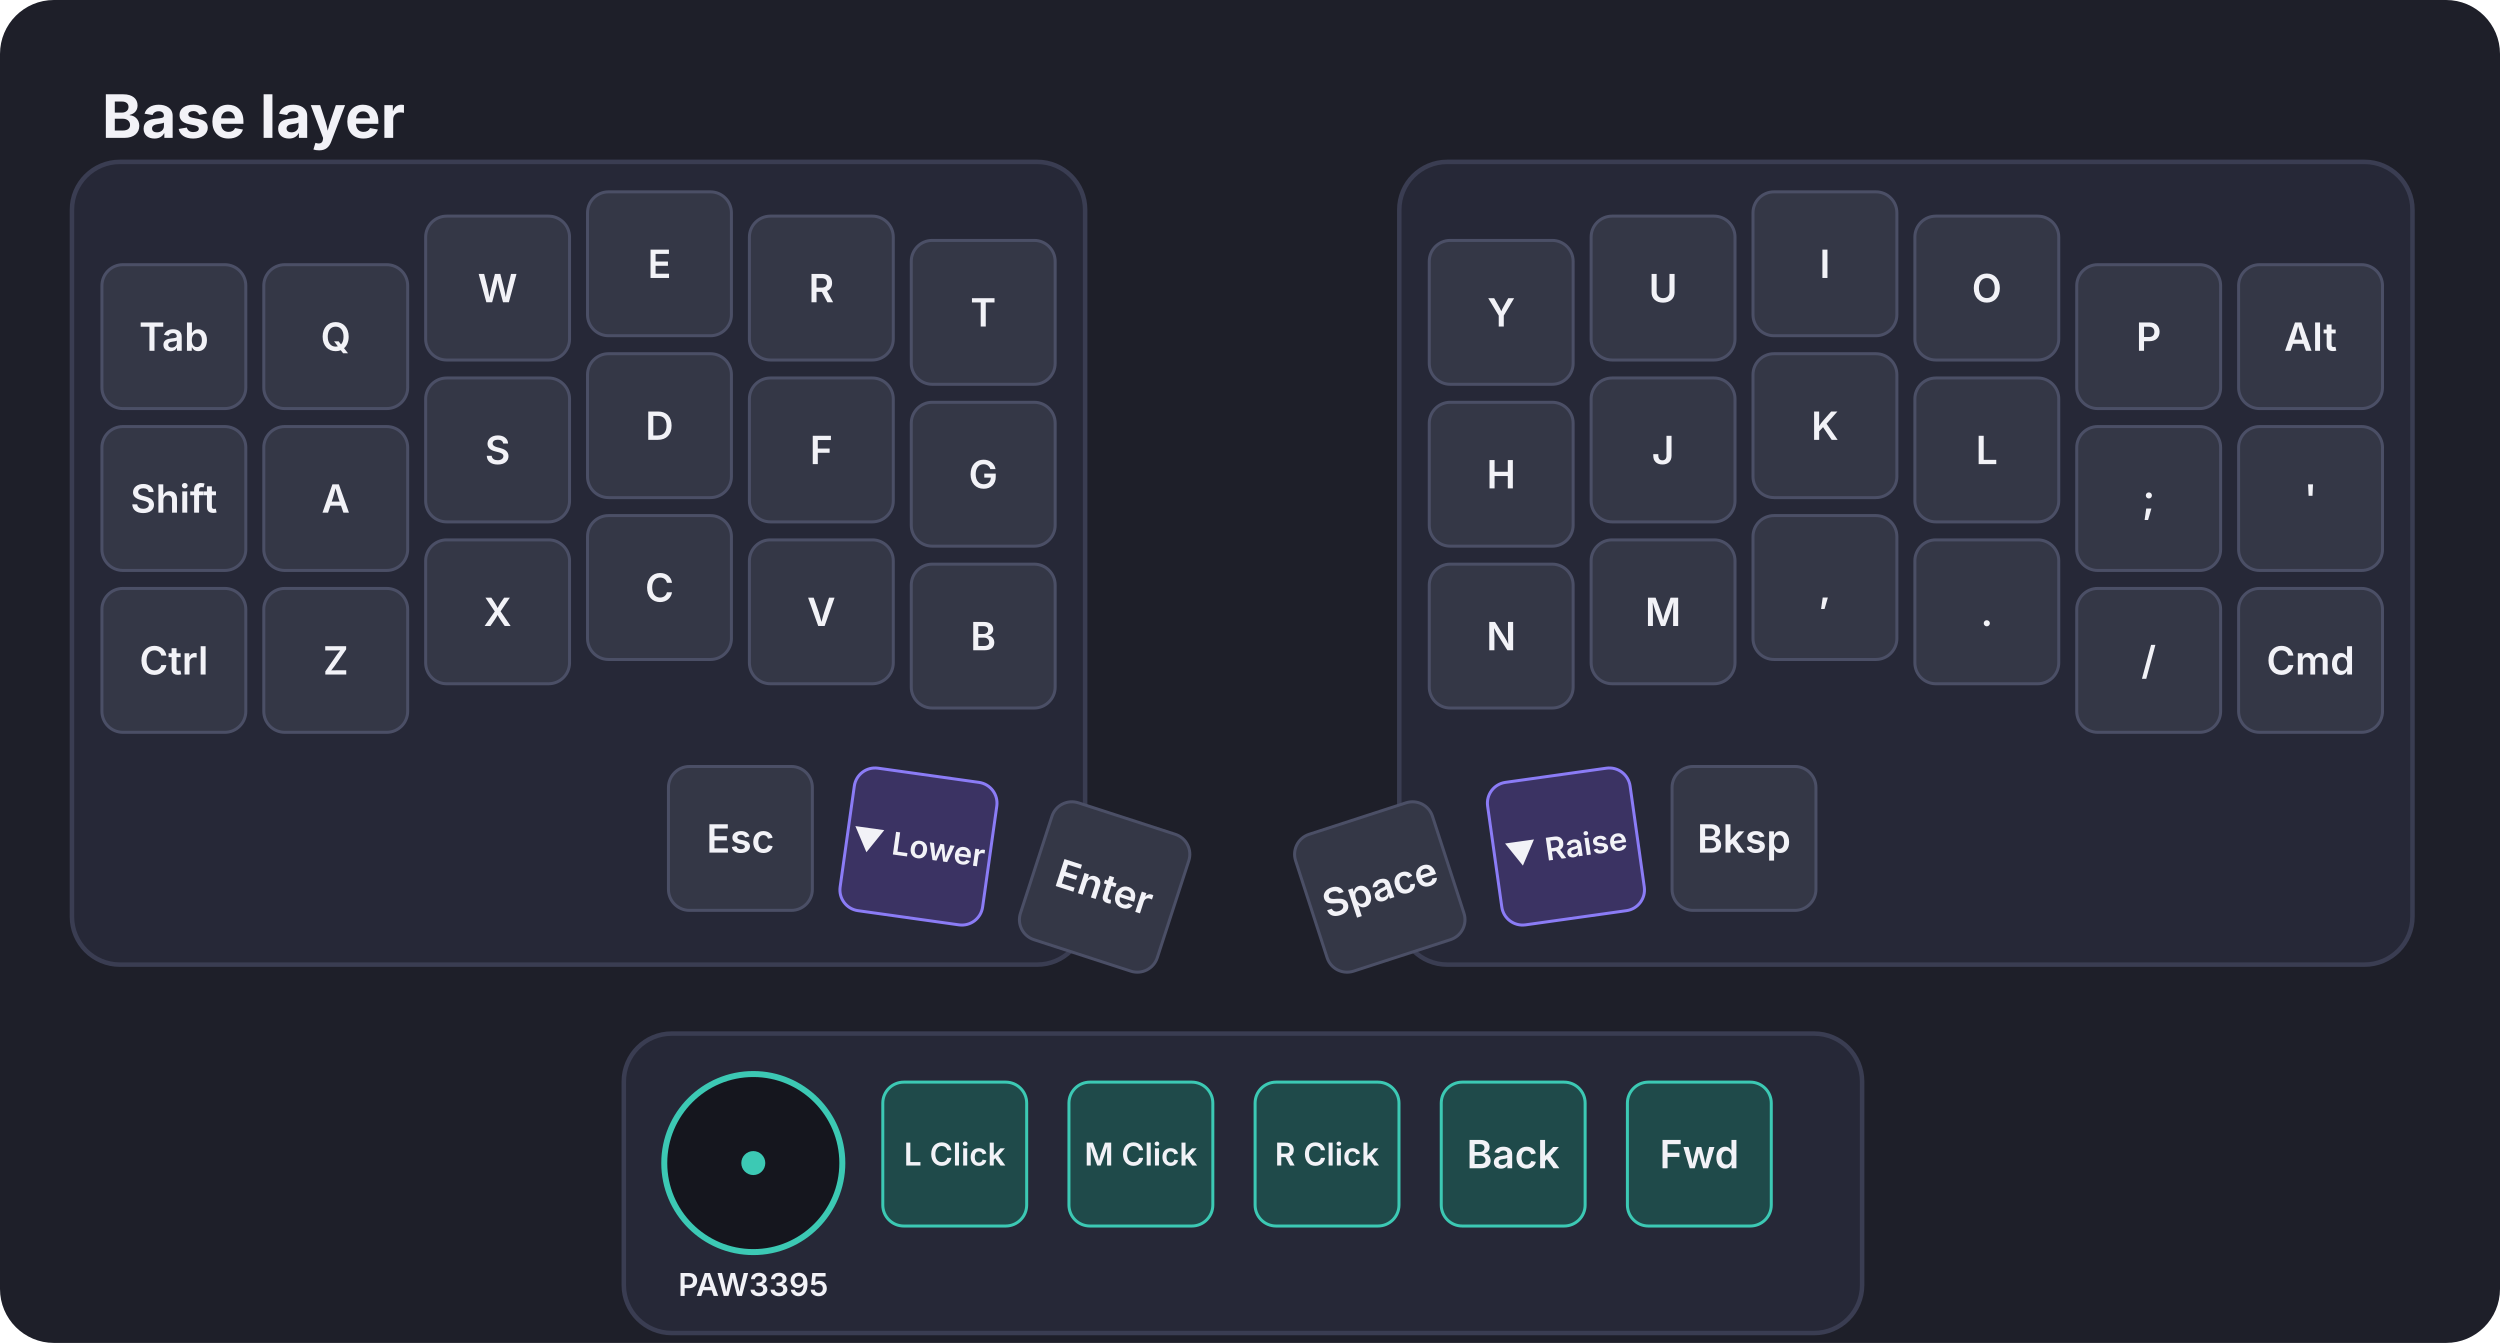
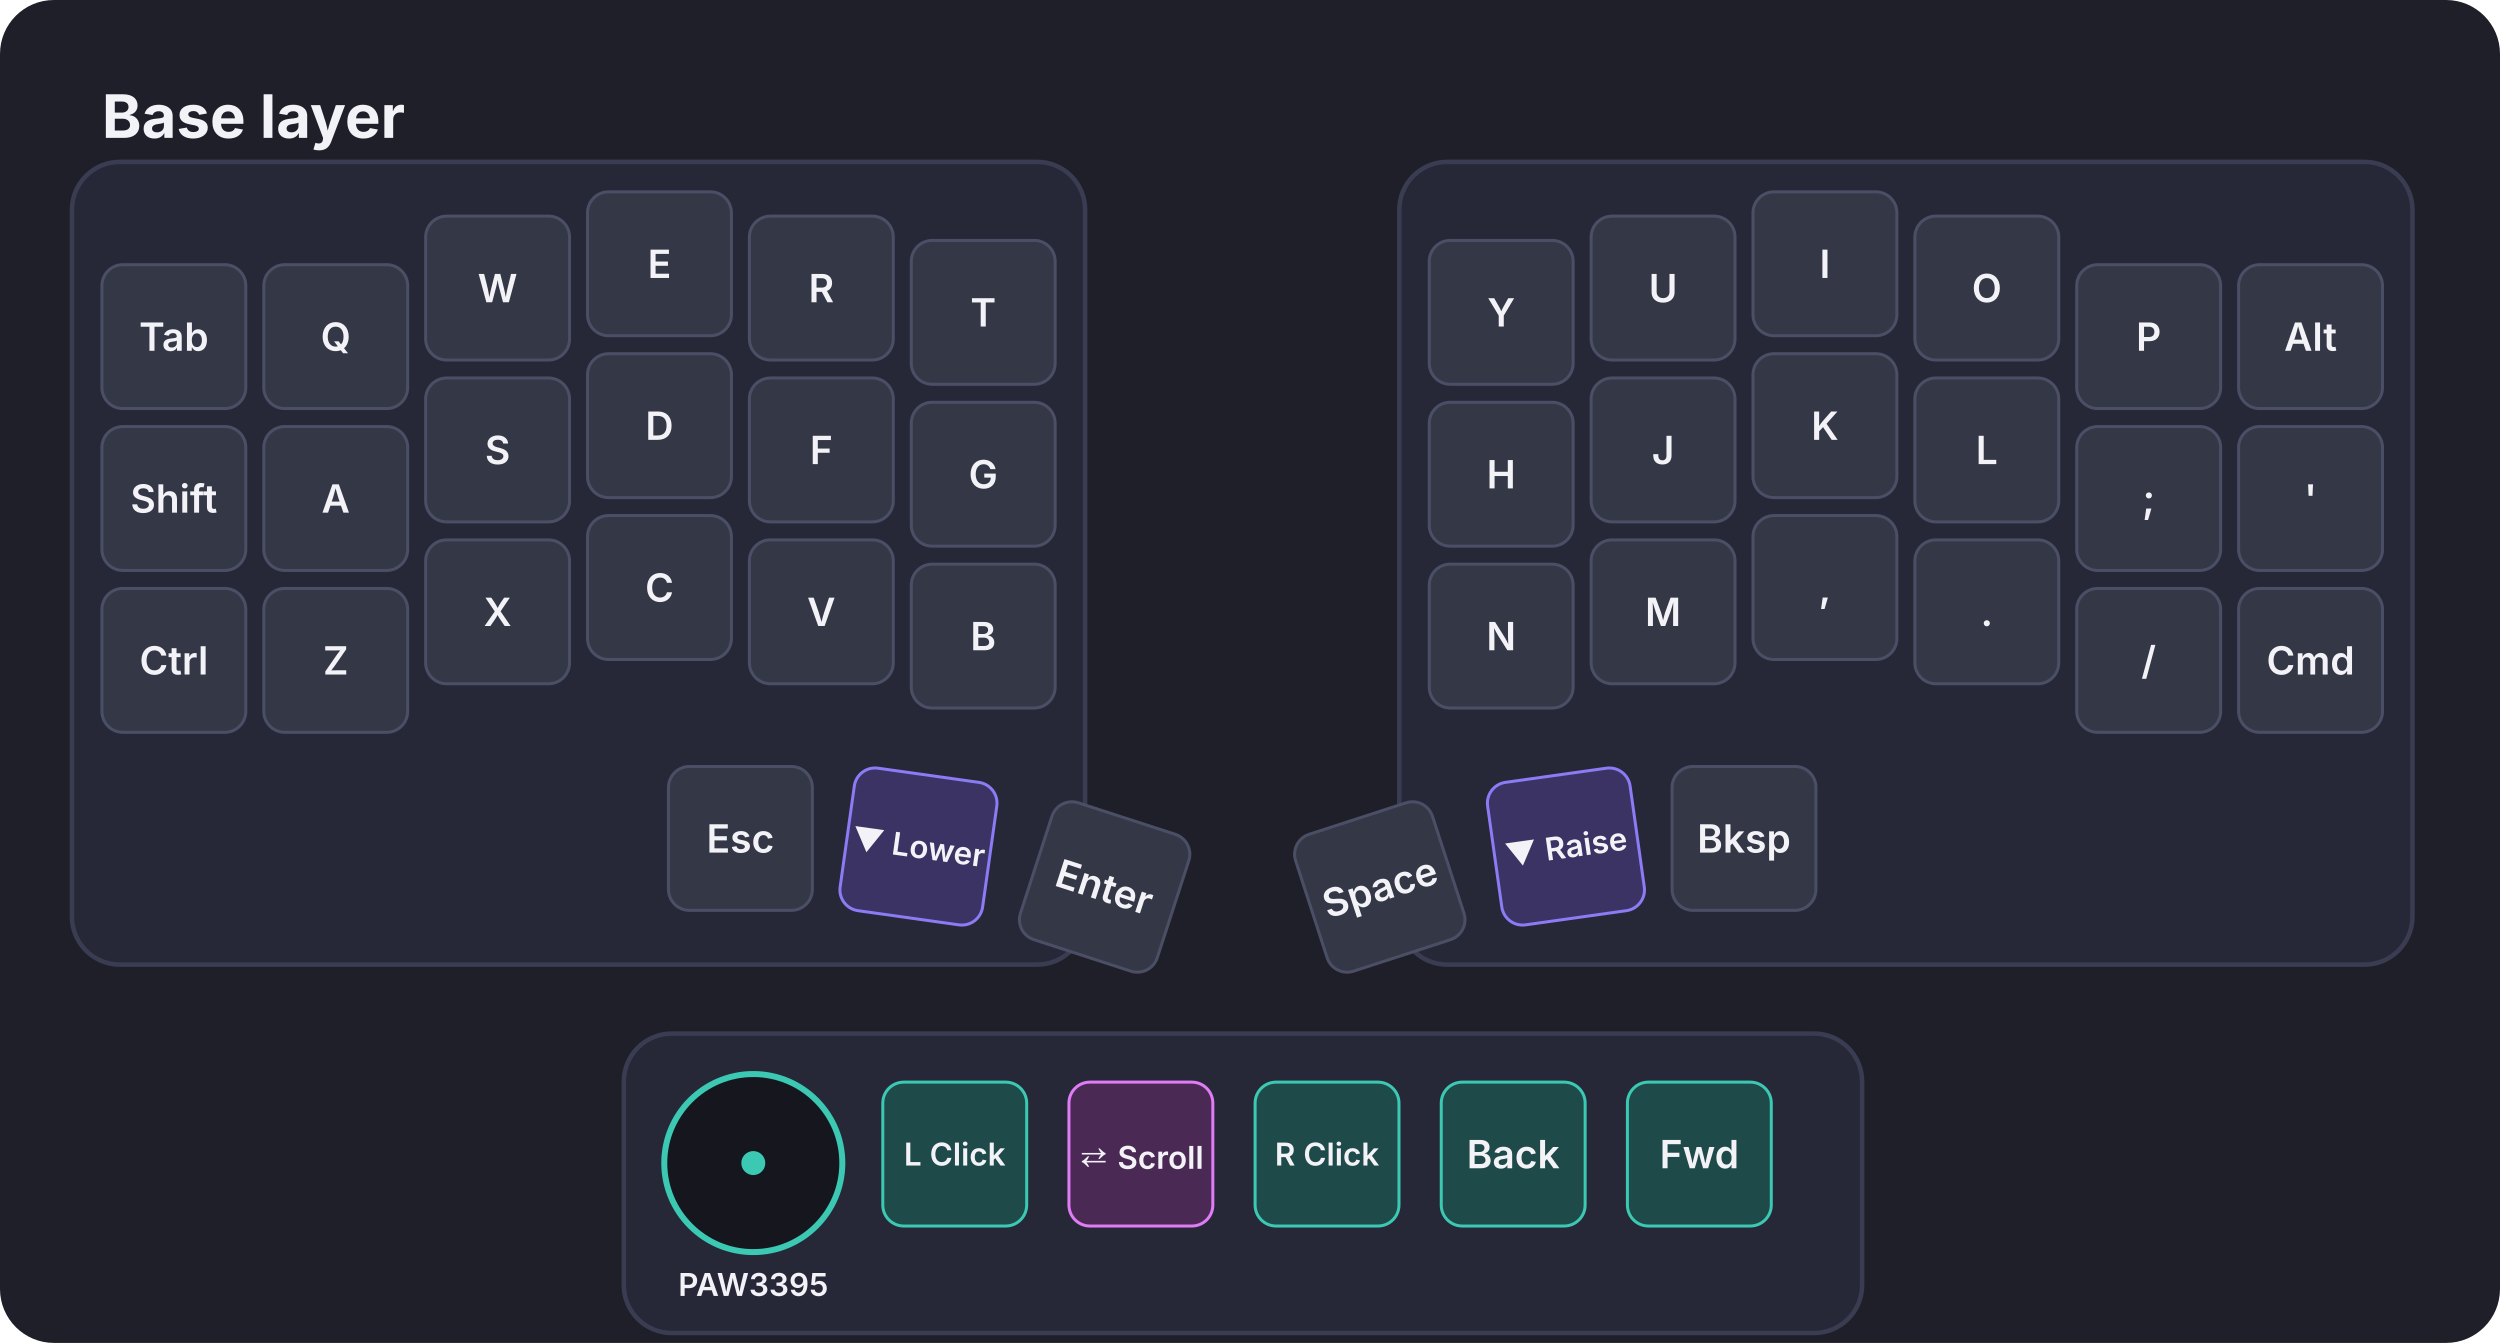
<svg xmlns="http://www.w3.org/2000/svg" width="834" height="448" viewBox="0 0 834 448">
  <style>
  .bg { fill: #1e1f29; }
  .half { fill: #262837; stroke: #3a3d52; stroke-width: 1.5; }
  .key { fill: #343746; stroke: #4b4f66; stroke-width: 1; }
  .lbl { fill: #f2f2f7; font: 600 13px 'Inter','Segoe UI',Helvetica,Arial,sans-serif; text-anchor: middle; dominant-baseline: central; }
  .small { font-size: 10.5px; }
  .title { fill: #f2f2f7; font: 700 20px 'Inter','Segoe UI',Helvetica,Arial,sans-serif; }
  .sub { fill: #9a9cb3; font: 500 12px 'Inter','Segoe UI',Helvetica,Arial,sans-serif; }
  .kind-layer { fill: #3b3363; stroke: #8b7cf6; }
+   .kind-toggle { fill: #4a2a55; stroke: #e07cf6; }
  .kind-mouse { fill: #1f4a4a; stroke: #3cc9b4; }
  .kind-bt { fill: #1f3a5c; stroke: #4c9cf5; }
  .kind-danger { fill: #5c1f2a; stroke: #f5576c; }
  .kind-macro { fill: #4d3d1d; stroke: #f5b84c; }
  .kind-trans { fill: #2a2c3a; stroke: #3a3d52; stroke-dasharray: 3 3; }
  .sensor { fill: #15161e; stroke: #3cc9b4; stroke-width: 2; }
  .sensor-dot { fill: #3cc9b4; }
  .wire { fill: none; stroke-width: 2.2; }
  .pin { fill: #f2f2f7; font: 500 11.5px 'JetBrains Mono','Fira Code',Menlo,monospace; dominant-baseline: central; }
  .pinbox { fill: #343746; stroke: #4b4f66; }
  .board { fill: #17351f; stroke: #3ccf6e; stroke-width: 2; }
</style>
  <rect class="bg" width="100%" height="100%" rx="18" />
  <text class="title" x="34" y="46">Base layer</text>
  <rect class="half" x="24" y="54" width="338" height="267.8" rx="16" />
  <rect class="half" x="466.8" y="54" width="338" height="267.8" rx="16" />
  <rect class="half" x="208.1" y="344.8" width="413.1" height="99.9" rx="16" />
  <circle class="sensor" cx="251.3" cy="388.0" r="29.7" />
  <circle class="sensor-dot" cx="251.3" cy="388.0" r="4" />
  <text class="lbl small" x="251.3" y="428.5">PAW3395</text>
  <g>
    <rect class="key" x="34.0" y="88.3" width="48" height="48" rx="7" />
    <text class="lbl" x="58.0" y="112.3">Tab</text>
  </g>
  <g>
    <rect class="key" x="88.0" y="88.3" width="48" height="48" rx="7" />
    <text class="lbl" x="112.0" y="112.3">Q</text>
  </g>
  <g>
    <rect class="key" x="142.0" y="72.1" width="48" height="48" rx="7" />
    <text class="lbl" x="166.0" y="96.1">W</text>
  </g>
  <g>
    <rect class="key" x="196.0" y="64.0" width="48" height="48" rx="7" />
    <text class="lbl" x="220.0" y="88.0">E</text>
  </g>
  <g>
    <rect class="key" x="250.0" y="72.1" width="48" height="48" rx="7" />
    <text class="lbl" x="274.0" y="96.1">R</text>
  </g>
  <g>
    <rect class="key" x="304.0" y="80.2" width="48" height="48" rx="7" />
    <text class="lbl" x="328.0" y="104.2">T</text>
  </g>
  <g>
    <rect class="key" x="476.8" y="80.2" width="48" height="48" rx="7" />
    <text class="lbl" x="500.8" y="104.2">Y</text>
  </g>
  <g>
    <rect class="key" x="530.8" y="72.1" width="48" height="48" rx="7" />
    <text class="lbl" x="554.8" y="96.1">U</text>
  </g>
  <g>
    <rect class="key" x="584.8" y="64.0" width="48" height="48" rx="7" />
    <text class="lbl" x="608.8" y="88.0">I</text>
  </g>
  <g>
    <rect class="key" x="638.8" y="72.1" width="48" height="48" rx="7" />
    <text class="lbl" x="662.8" y="96.1">O</text>
  </g>
  <g>
    <rect class="key" x="692.8" y="88.3" width="48" height="48" rx="7" />
    <text class="lbl" x="716.8" y="112.3">P</text>
  </g>
  <g>
    <rect class="key" x="746.8" y="88.3" width="48" height="48" rx="7" />
    <text class="lbl" x="770.8" y="112.3">Alt</text>
  </g>
  <g>
    <rect class="key" x="34.0" y="142.3" width="48" height="48" rx="7" />
    <text class="lbl" x="58.0" y="166.3">Shift</text>
  </g>
  <g>
    <rect class="key" x="88.0" y="142.3" width="48" height="48" rx="7" />
    <text class="lbl" x="112.0" y="166.3">A</text>
  </g>
  <g>
    <rect class="key" x="142.0" y="126.1" width="48" height="48" rx="7" />
    <text class="lbl" x="166.0" y="150.1">S</text>
  </g>
  <g>
    <rect class="key" x="196.0" y="118.0" width="48" height="48" rx="7" />
    <text class="lbl" x="220.0" y="142.0">D</text>
  </g>
  <g>
    <rect class="key" x="250.0" y="126.1" width="48" height="48" rx="7" />
    <text class="lbl" x="274.0" y="150.1">F</text>
  </g>
  <g>
    <rect class="key" x="304.0" y="134.2" width="48" height="48" rx="7" />
    <text class="lbl" x="328.0" y="158.2">G</text>
  </g>
  <g>
    <rect class="key" x="476.8" y="134.2" width="48" height="48" rx="7" />
    <text class="lbl" x="500.8" y="158.2">H</text>
  </g>
  <g>
    <rect class="key" x="530.8" y="126.1" width="48" height="48" rx="7" />
    <text class="lbl" x="554.8" y="150.1">J</text>
  </g>
  <g>
    <rect class="key" x="584.8" y="118.0" width="48" height="48" rx="7" />
    <text class="lbl" x="608.8" y="142.0">K</text>
  </g>
  <g>
    <rect class="key" x="638.8" y="126.1" width="48" height="48" rx="7" />
    <text class="lbl" x="662.8" y="150.1">L</text>
  </g>
  <g>
    <rect class="key" x="692.8" y="142.3" width="48" height="48" rx="7" />
    <text class="lbl" x="716.8" y="166.3">;</text>
  </g>
  <g>
    <rect class="key" x="746.8" y="142.3" width="48" height="48" rx="7" />
    <text class="lbl" x="770.8" y="166.3">'</text>
  </g>
  <g>
    <rect class="key" x="34.0" y="196.3" width="48" height="48" rx="7" />
    <text class="lbl" x="58.0" y="220.3">Ctrl</text>
  </g>
  <g>
    <rect class="key" x="88.0" y="196.3" width="48" height="48" rx="7" />
    <text class="lbl" x="112.0" y="220.3">Z</text>
  </g>
  <g>
    <rect class="key" x="142.0" y="180.1" width="48" height="48" rx="7" />
    <text class="lbl" x="166.0" y="204.1">X</text>
  </g>
  <g>
    <rect class="key" x="196.0" y="172.0" width="48" height="48" rx="7" />
    <text class="lbl" x="220.0" y="196.0">C</text>
  </g>
  <g>
    <rect class="key" x="250.0" y="180.1" width="48" height="48" rx="7" />
    <text class="lbl" x="274.0" y="204.1">V</text>
  </g>
  <g>
    <rect class="key" x="304.0" y="188.2" width="48" height="48" rx="7" />
    <text class="lbl" x="328.0" y="212.2">B</text>
  </g>
  <g>
    <rect class="key" x="476.8" y="188.2" width="48" height="48" rx="7" />
    <text class="lbl" x="500.8" y="212.2">N</text>
  </g>
  <g>
    <rect class="key" x="530.8" y="180.1" width="48" height="48" rx="7" />
    <text class="lbl" x="554.8" y="204.1">M</text>
  </g>
  <g>
    <rect class="key" x="584.8" y="172.0" width="48" height="48" rx="7" />
    <text class="lbl" x="608.8" y="196.0">,</text>
  </g>
  <g>
    <rect class="key" x="638.8" y="180.1" width="48" height="48" rx="7" />
    <text class="lbl" x="662.8" y="204.1">.</text>
  </g>
  <g>
    <rect class="key" x="692.8" y="196.3" width="48" height="48" rx="7" />
    <text class="lbl" x="716.8" y="220.3">/</text>
  </g>
  <g>
    <rect class="key" x="746.8" y="196.3" width="48" height="48" rx="7" />
    <text class="lbl" x="770.8" y="220.3">Cmd</text>
  </g>
  <g>
    <rect class="key" x="223.0" y="255.7" width="48" height="48" rx="7" />
    <text class="lbl" x="247.0" y="279.7">Esc</text>
  </g>
  <g transform="rotate(8 306.4 282.4)">
    <rect class="key kind-layer" x="282.4" y="258.4" width="48" height="48" rx="7" />
    <text class="lbl small" x="306.4" y="282.4">▼ Lower</text>
  </g>
  <g transform="rotate(18 368.5 295.9)">
    <rect class="key" x="344.5" y="271.9" width="48" height="48" rx="7" />
    <text class="lbl" x="368.5" y="295.9">Enter</text>
  </g>
  <g transform="rotate(-18 460.3 295.9)">
    <rect class="key" x="436.3" y="271.9" width="48" height="48" rx="7" />
    <text class="lbl" x="460.3" y="295.9">Space</text>
  </g>
  <g transform="rotate(-8 522.4 282.4)">
    <rect class="key kind-layer" x="498.4" y="258.4" width="48" height="48" rx="7" />
    <text class="lbl small" x="522.4" y="282.4">▼ Raise</text>
  </g>
  <g>
    <rect class="key" x="557.8" y="255.7" width="48" height="48" rx="7" />
    <text class="lbl" x="581.8" y="279.7">Bksp</text>
  </g>
  <g>
    <rect class="key kind-mouse" x="294.5" y="361.0" width="48" height="48" rx="7" />
    <text class="lbl small" x="318.5" y="385.0">L Click</text>
  </g>
  <g>
-     <rect class="key kind-mouse" x="356.6" y="361.0" width="48" height="48" rx="7" />
-     <text class="lbl small" x="380.6" y="385.0">M Click</text>
+     <rect class="key kind-toggle" x="356.6" y="361.0" width="48" height="48" rx="7" />
+     <text class="lbl small" x="380.6" y="385.0">⇄ Scroll</text>
  </g>
  <g>
    <rect class="key kind-mouse" x="418.7" y="361.0" width="48" height="48" rx="7" />
    <text class="lbl small" x="442.7" y="385.0">R Click</text>
  </g>
  <g>
    <rect class="key kind-mouse" x="480.8" y="361.0" width="48" height="48" rx="7" />
    <text class="lbl" x="504.8" y="385.0">Back</text>
  </g>
  <g>
    <rect class="key kind-mouse" x="542.9" y="361.0" width="48" height="48" rx="7" />
    <text class="lbl" x="566.9" y="385.0">Fwd</text>
  </g>
</svg>
